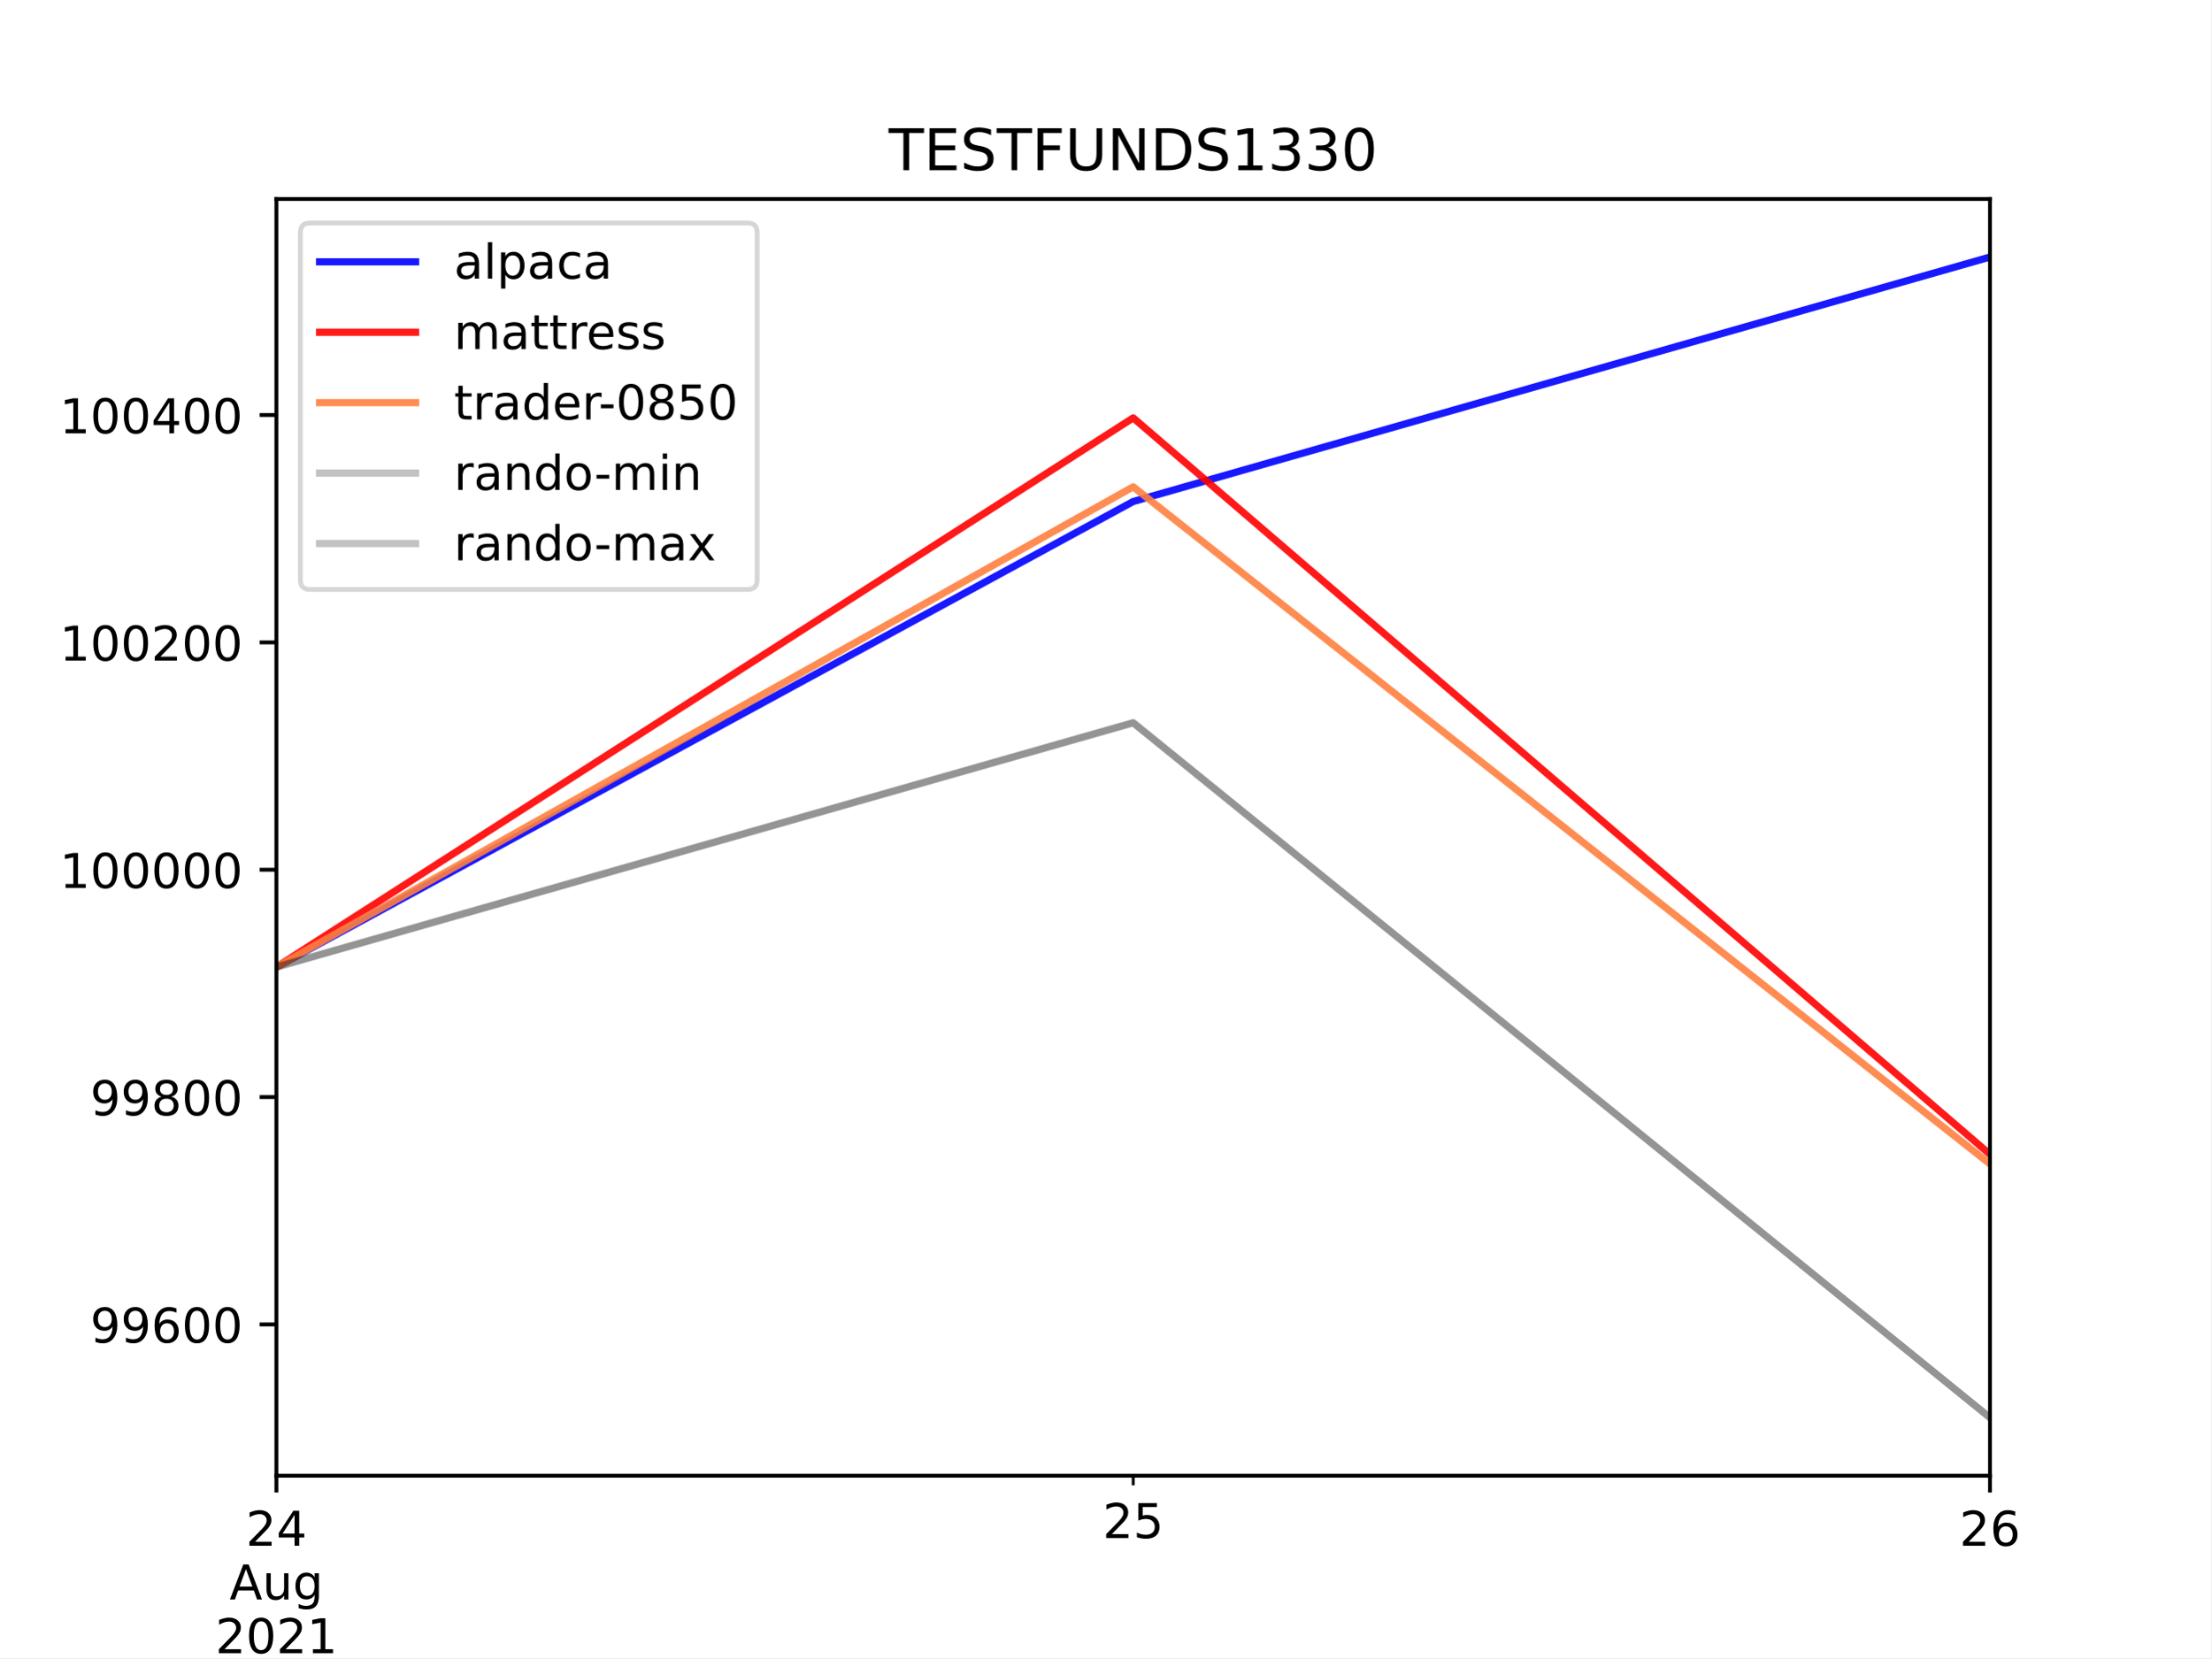
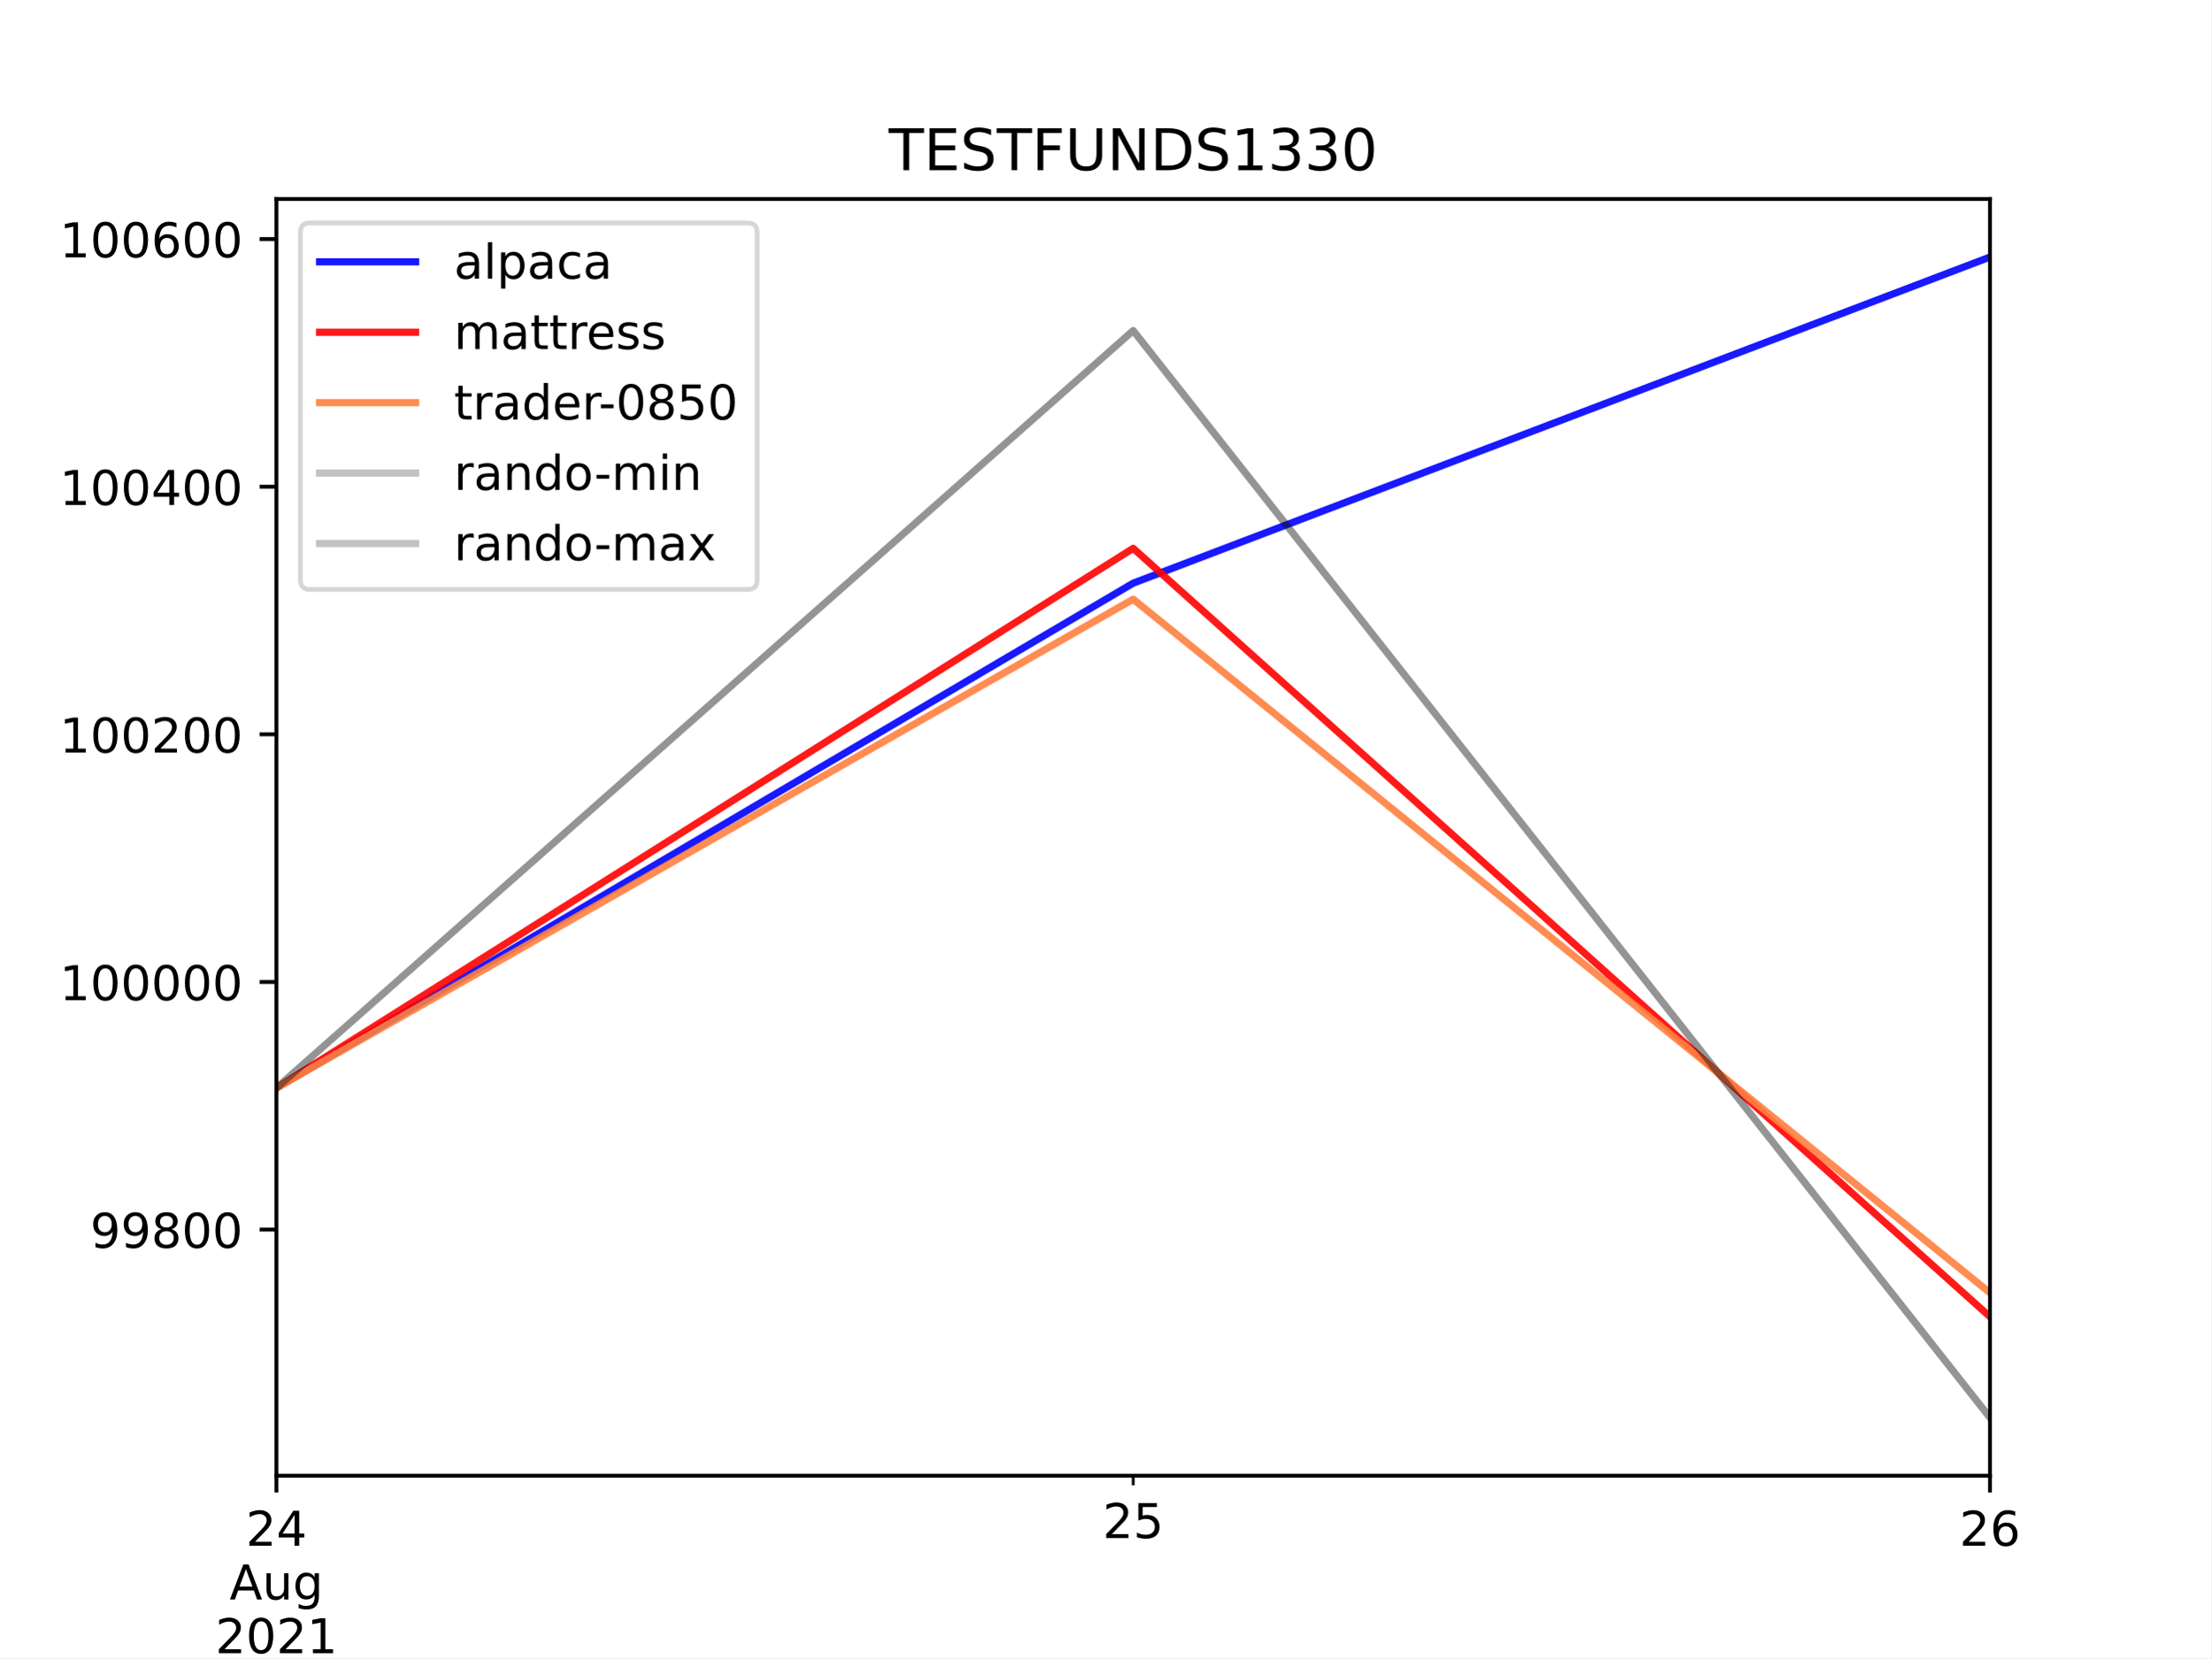
<svg xmlns="http://www.w3.org/2000/svg" xmlns:xlink="http://www.w3.org/1999/xlink" height="345.6pt" version="1.1" viewBox="0 0 460.8 345.6" width="460.8pt">
  <defs>
    <style type="text/css">*{stroke-linecap:butt;stroke-linejoin:round;}</style>
  </defs>
  <g id="figure_1">
    <g id="patch_1">
      <path d="M 0 345.6  L 460.8 345.6  L 460.8 0  L 0 0  z " style="fill:#ffffff;" />
    </g>
    <g id="axes_1">
      <g id="patch_2">
        <path d="M 57.6 307.584  L 414.72 307.584  L 414.72 41.472  L 57.6 41.472  z " style="fill:#ffffff;" />
      </g>
      <g id="matplotlib.axis_1">
        <g id="xtick_1">
          <g id="line2d_1">
            <defs>
-               <path d="M 0 0  L 0 3.5  " id="m457e904a6e" style="stroke:#000000;stroke-width:0.8;" />
-             </defs>
-             <g>
-               <use style="stroke:#000000;stroke-width:0.8;" x="57.6" xlink:href="#m457e904a6e" y="307.584" />
+               <path d="M 0 0  L 0 3.5  " id="mc8063c203e" style="stroke:#000000;stroke-width:0.8;" />
+             </defs>
+             <g>
+               <use style="stroke:#000000;stroke-width:0.8;" x="57.6" xlink:href="#mc8063c203e" y="307.584" />
            </g>
          </g>
          <g id="text_1">
            <g transform="translate(51.2375 322.1824)scale(0.1 -0.1)">
              <defs>
                <path d="M 1228 531  L 3431 531  L 3431 0  L 469 0  L 469 531  Q 828 903 1448 1529  Q 2069 2156 2228 2338  Q 2531 2678 2651 2914  Q 2772 3150 2772 3378  Q 2772 3750 2511 3984  Q 2250 4219 1831 4219  Q 1534 4219 1204 4116  Q 875 4013 500 3803  L 500 4441  Q 881 4594 1212 4672  Q 1544 4750 1819 4750  Q 2544 4750 2975 4387  Q 3406 4025 3406 3419  Q 3406 3131 3298 2873  Q 3191 2616 2906 2266  Q 2828 2175 2409 1742  Q 1991 1309 1228 531  z " id="DejaVuSans-32" transform="scale(0.015625)" />
                <path d="M 2419 4116  L 825 1625  L 2419 1625  L 2419 4116  z M 2253 4666  L 3047 4666  L 3047 1625  L 3713 1625  L 3713 1100  L 3047 1100  L 3047 0  L 2419 0  L 2419 1100  L 313 1100  L 313 1709  L 2253 4666  z " id="DejaVuSans-34" transform="scale(0.015625)" />
              </defs>
              <use xlink:href="#DejaVuSans-32" />
              <use x="63.623" xlink:href="#DejaVuSans-34" />
            </g>
            <g transform="translate(47.83672 333.3802)scale(0.1 -0.1)">
              <defs>
                <path d="M 2188 4044  L 1331 1722  L 3047 1722  L 2188 4044  z M 1831 4666  L 2547 4666  L 4325 0  L 3669 0  L 3244 1197  L 1141 1197  L 716 0  L 50 0  L 1831 4666  z " id="DejaVuSans-41" transform="scale(0.015625)" />
                <path d="M 544 1381  L 544 3500  L 1119 3500  L 1119 1403  Q 1119 906 1312 657  Q 1506 409 1894 409  Q 2359 409 2629 706  Q 2900 1003 2900 1516  L 2900 3500  L 3475 3500  L 3475 0  L 2900 0  L 2900 538  Q 2691 219 2414 64  Q 2138 -91 1772 -91  Q 1169 -91 856 284  Q 544 659 544 1381  z M 1991 3584  L 1991 3584  z " id="DejaVuSans-75" transform="scale(0.015625)" />
                <path d="M 2906 1791  Q 2906 2416 2648 2759  Q 2391 3103 1925 3103  Q 1463 3103 1205 2759  Q 947 2416 947 1791  Q 947 1169 1205 825  Q 1463 481 1925 481  Q 2391 481 2648 825  Q 2906 1169 2906 1791  z M 3481 434  Q 3481 -459 3084 -895  Q 2688 -1331 1869 -1331  Q 1566 -1331 1297 -1286  Q 1028 -1241 775 -1147  L 775 -588  Q 1028 -725 1275 -790  Q 1522 -856 1778 -856  Q 2344 -856 2625 -561  Q 2906 -266 2906 331  L 2906 616  Q 2728 306 2450 153  Q 2172 0 1784 0  Q 1141 0 747 490  Q 353 981 353 1791  Q 353 2603 747 3093  Q 1141 3584 1784 3584  Q 2172 3584 2450 3431  Q 2728 3278 2906 2969  L 2906 3500  L 3481 3500  L 3481 434  z " id="DejaVuSans-67" transform="scale(0.015625)" />
              </defs>
              <use xlink:href="#DejaVuSans-41" />
              <use x="68.408" xlink:href="#DejaVuSans-75" />
              <use x="131.787" xlink:href="#DejaVuSans-67" />
            </g>
            <g transform="translate(44.875 344.5781)scale(0.1 -0.1)">
              <defs>
                <path d="M 2034 4250  Q 1547 4250 1301 3770  Q 1056 3291 1056 2328  Q 1056 1369 1301 889  Q 1547 409 2034 409  Q 2525 409 2770 889  Q 3016 1369 3016 2328  Q 3016 3291 2770 3770  Q 2525 4250 2034 4250  z M 2034 4750  Q 2819 4750 3233 4129  Q 3647 3509 3647 2328  Q 3647 1150 3233 529  Q 2819 -91 2034 -91  Q 1250 -91 836 529  Q 422 1150 422 2328  Q 422 3509 836 4129  Q 1250 4750 2034 4750  z " id="DejaVuSans-30" transform="scale(0.015625)" />
                <path d="M 794 531  L 1825 531  L 1825 4091  L 703 3866  L 703 4441  L 1819 4666  L 2450 4666  L 2450 531  L 3481 531  L 3481 0  L 794 0  L 794 531  z " id="DejaVuSans-31" transform="scale(0.015625)" />
              </defs>
              <use xlink:href="#DejaVuSans-32" />
              <use x="63.623" xlink:href="#DejaVuSans-30" />
              <use x="127.246" xlink:href="#DejaVuSans-32" />
              <use x="190.869" xlink:href="#DejaVuSans-31" />
            </g>
          </g>
        </g>
        <g id="xtick_2">
          <g id="line2d_2">
            <g>
-               <use style="stroke:#000000;stroke-width:0.8;" x="414.72" xlink:href="#m457e904a6e" y="307.584" />
+               <use style="stroke:#000000;stroke-width:0.8;" x="414.72" xlink:href="#mc8063c203e" y="307.584" />
            </g>
          </g>
          <g id="text_2">
            <g transform="translate(408.3575 322.1824)scale(0.1 -0.1)">
              <defs>
                <path d="M 2113 2584  Q 1688 2584 1439 2293  Q 1191 2003 1191 1497  Q 1191 994 1439 701  Q 1688 409 2113 409  Q 2538 409 2786 701  Q 3034 994 3034 1497  Q 3034 2003 2786 2293  Q 2538 2584 2113 2584  z M 3366 4563  L 3366 3988  Q 3128 4100 2886 4159  Q 2644 4219 2406 4219  Q 1781 4219 1451 3797  Q 1122 3375 1075 2522  Q 1259 2794 1537 2939  Q 1816 3084 2150 3084  Q 2853 3084 3261 2657  Q 3669 2231 3669 1497  Q 3669 778 3244 343  Q 2819 -91 2113 -91  Q 1303 -91 875 529  Q 447 1150 447 2328  Q 447 3434 972 4092  Q 1497 4750 2381 4750  Q 2619 4750 2861 4703  Q 3103 4656 3366 4563  z " id="DejaVuSans-36" transform="scale(0.015625)" />
              </defs>
              <use xlink:href="#DejaVuSans-32" />
              <use x="63.623" xlink:href="#DejaVuSans-36" />
            </g>
          </g>
        </g>
        <g id="xtick_3">
          <g id="line2d_3">
            <defs>
-               <path d="M 0 0  L 0 2  " id="ma06dff7363" style="stroke:#000000;stroke-width:0.6;" />
-             </defs>
-             <g>
-               <use style="stroke:#000000;stroke-width:0.6;" x="236.16" xlink:href="#ma06dff7363" y="307.584" />
+               <path d="M 0 0  L 0 2  " id="m780e0d4591" style="stroke:#000000;stroke-width:0.6;" />
+             </defs>
+             <g>
+               <use style="stroke:#000000;stroke-width:0.6;" x="236.16" xlink:href="#m780e0d4591" y="307.584" />
            </g>
          </g>
          <g id="text_3">
            <g transform="translate(229.7975 320.5824)scale(0.1 -0.1)">
              <defs>
                <path d="M 691 4666  L 3169 4666  L 3169 4134  L 1269 4134  L 1269 2991  Q 1406 3038 1543 3061  Q 1681 3084 1819 3084  Q 2600 3084 3056 2656  Q 3513 2228 3513 1497  Q 3513 744 3044 326  Q 2575 -91 1722 -91  Q 1428 -91 1123 -41  Q 819 9 494 109  L 494 744  Q 775 591 1075 516  Q 1375 441 1709 441  Q 2250 441 2565 725  Q 2881 1009 2881 1497  Q 2881 1984 2565 2268  Q 2250 2553 1709 2553  Q 1456 2553 1204 2497  Q 953 2441 691 2322  L 691 4666  z " id="DejaVuSans-35" transform="scale(0.015625)" />
              </defs>
              <use xlink:href="#DejaVuSans-32" />
              <use x="63.623" xlink:href="#DejaVuSans-35" />
            </g>
          </g>
        </g>
        <g id="text_4">
          <g transform="translate(224.885 358.2562)scale(0.1 -0.1)">
            <defs>
              <path d="M 2906 2969  L 2906 4863  L 3481 4863  L 3481 0  L 2906 0  L 2906 525  Q 2725 213 2448 61  Q 2172 -91 1784 -91  Q 1150 -91 751 415  Q 353 922 353 1747  Q 353 2572 751 3078  Q 1150 3584 1784 3584  Q 2172 3584 2448 3432  Q 2725 3281 2906 2969  z M 947 1747  Q 947 1113 1208 752  Q 1469 391 1925 391  Q 2381 391 2643 752  Q 2906 1113 2906 1747  Q 2906 2381 2643 2742  Q 2381 3103 1925 3103  Q 1469 3103 1208 2742  Q 947 2381 947 1747  z " id="DejaVuSans-64" transform="scale(0.015625)" />
              <path d="M 2194 1759  Q 1497 1759 1228 1600  Q 959 1441 959 1056  Q 959 750 1161 570  Q 1363 391 1709 391  Q 2188 391 2477 730  Q 2766 1069 2766 1631  L 2766 1759  L 2194 1759  z M 3341 1997  L 3341 0  L 2766 0  L 2766 531  Q 2569 213 2275 61  Q 1981 -91 1556 -91  Q 1019 -91 701 211  Q 384 513 384 1019  Q 384 1609 779 1909  Q 1175 2209 1959 2209  L 2766 2209  L 2766 2266  Q 2766 2663 2505 2880  Q 2244 3097 1772 3097  Q 1472 3097 1187 3025  Q 903 2953 641 2809  L 641 3341  Q 956 3463 1253 3523  Q 1550 3584 1831 3584  Q 2591 3584 2966 3190  Q 3341 2797 3341 1997  z " id="DejaVuSans-61" transform="scale(0.015625)" />
              <path d="M 1172 4494  L 1172 3500  L 2356 3500  L 2356 3053  L 1172 3053  L 1172 1153  Q 1172 725 1289 603  Q 1406 481 1766 481  L 2356 481  L 2356 0  L 1766 0  Q 1100 0 847 248  Q 594 497 594 1153  L 594 3053  L 172 3053  L 172 3500  L 594 3500  L 594 4494  L 1172 4494  z " id="DejaVuSans-74" transform="scale(0.015625)" />
              <path d="M 3597 1894  L 3597 1613  L 953 1613  Q 991 1019 1311 708  Q 1631 397 2203 397  Q 2534 397 2845 478  Q 3156 559 3463 722  L 3463 178  Q 3153 47 2828 -22  Q 2503 -91 2169 -91  Q 1331 -91 842 396  Q 353 884 353 1716  Q 353 2575 817 3079  Q 1281 3584 2069 3584  Q 2775 3584 3186 3129  Q 3597 2675 3597 1894  z M 3022 2063  Q 3016 2534 2758 2815  Q 2500 3097 2075 3097  Q 1594 3097 1305 2825  Q 1016 2553 972 2059  L 3022 2063  z " id="DejaVuSans-65" transform="scale(0.015625)" />
            </defs>
            <use xlink:href="#DejaVuSans-64" />
            <use x="63.477" xlink:href="#DejaVuSans-61" />
            <use x="124.756" xlink:href="#DejaVuSans-74" />
            <use x="163.965" xlink:href="#DejaVuSans-65" />
          </g>
        </g>
      </g>
      <g id="matplotlib.axis_2">
        <g id="ytick_1">
          <g id="line2d_4">
            <defs>
-               <path d="M 0 0  L -3.5 0  " id="m6af87c06da" style="stroke:#000000;stroke-width:0.8;" />
-             </defs>
-             <g>
-               <use style="stroke:#000000;stroke-width:0.8;" x="57.6" xlink:href="#m6af87c06da" y="276.05" />
+               <path d="M 0 0  L -3.5 0  " id="m7c0e6dc91c" style="stroke:#000000;stroke-width:0.8;" />
+             </defs>
+             <g>
+               <use style="stroke:#000000;stroke-width:0.8;" x="57.6" xlink:href="#m7c0e6dc91c" y="256.289" />
            </g>
          </g>
          <g id="text_5">
-             <g transform="translate(18.7875 279.8494)scale(0.1 -0.1)">
+             <g transform="translate(18.7875 260.0883)scale(0.1 -0.1)">
              <defs>
                <path d="M 703 97  L 703 672  Q 941 559 1184 500  Q 1428 441 1663 441  Q 2288 441 2617 861  Q 2947 1281 2994 2138  Q 2813 1869 2534 1725  Q 2256 1581 1919 1581  Q 1219 1581 811 2004  Q 403 2428 403 3163  Q 403 3881 828 4315  Q 1253 4750 1959 4750  Q 2769 4750 3195 4129  Q 3622 3509 3622 2328  Q 3622 1225 3098 567  Q 2575 -91 1691 -91  Q 1453 -91 1209 -44  Q 966 3 703 97  z M 1959 2075  Q 2384 2075 2632 2365  Q 2881 2656 2881 3163  Q 2881 3666 2632 3958  Q 2384 4250 1959 4250  Q 1534 4250 1286 3958  Q 1038 3666 1038 3163  Q 1038 2656 1286 2365  Q 1534 2075 1959 2075  z " id="DejaVuSans-39" transform="scale(0.015625)" />
-               </defs>
-               <use xlink:href="#DejaVuSans-39" />
-               <use x="63.623" xlink:href="#DejaVuSans-39" />
-               <use x="127.246" xlink:href="#DejaVuSans-36" />
-               <use x="190.869" xlink:href="#DejaVuSans-30" />
-               <use x="254.492" xlink:href="#DejaVuSans-30" />
-             </g>
-           </g>
-         </g>
-         <g id="ytick_2">
-           <g id="line2d_5">
-             <g>
-               <use style="stroke:#000000;stroke-width:0.8;" x="57.6" xlink:href="#m6af87c06da" y="228.664" />
-             </g>
-           </g>
-           <g id="text_6">
-             <g transform="translate(18.7875 232.463)scale(0.1 -0.1)">
-               <defs>
                <path d="M 2034 2216  Q 1584 2216 1326 1975  Q 1069 1734 1069 1313  Q 1069 891 1326 650  Q 1584 409 2034 409  Q 2484 409 2743 651  Q 3003 894 3003 1313  Q 3003 1734 2745 1975  Q 2488 2216 2034 2216  z M 1403 2484  Q 997 2584 770 2862  Q 544 3141 544 3541  Q 544 4100 942 4425  Q 1341 4750 2034 4750  Q 2731 4750 3128 4425  Q 3525 4100 3525 3541  Q 3525 3141 3298 2862  Q 3072 2584 2669 2484  Q 3125 2378 3379 2068  Q 3634 1759 3634 1313  Q 3634 634 3220 271  Q 2806 -91 2034 -91  Q 1263 -91 848 271  Q 434 634 434 1313  Q 434 1759 690 2068  Q 947 2378 1403 2484  z M 1172 3481  Q 1172 3119 1398 2916  Q 1625 2713 2034 2713  Q 2441 2713 2670 2916  Q 2900 3119 2900 3481  Q 2900 3844 2670 4047  Q 2441 4250 2034 4250  Q 1625 4250 1398 4047  Q 1172 3844 1172 3481  z " id="DejaVuSans-38" transform="scale(0.015625)" />
              </defs>
              <use xlink:href="#DejaVuSans-39" />
              <use x="63.623" xlink:href="#DejaVuSans-39" />
              <use x="127.246" xlink:href="#DejaVuSans-38" />
              <use x="190.869" xlink:href="#DejaVuSans-30" />
              <use x="254.492" xlink:href="#DejaVuSans-30" />
            </g>
          </g>
        </g>
+         <g id="ytick_2">
+           <g id="line2d_5">
+             <g>
+               <use style="stroke:#000000;stroke-width:0.8;" x="57.6" xlink:href="#m7c0e6dc91c" y="204.674" />
+             </g>
+           </g>
+           <g id="text_6">
+             <g transform="translate(12.425 208.4728)scale(0.1 -0.1)">
+               <use xlink:href="#DejaVuSans-31" />
+               <use x="63.623" xlink:href="#DejaVuSans-30" />
+               <use x="127.246" xlink:href="#DejaVuSans-30" />
+               <use x="190.869" xlink:href="#DejaVuSans-30" />
+               <use x="254.492" xlink:href="#DejaVuSans-30" />
+               <use x="318.115" xlink:href="#DejaVuSans-30" />
+             </g>
+           </g>
+         </g>
        <g id="ytick_3">
          <g id="line2d_6">
            <g>
-               <use style="stroke:#000000;stroke-width:0.8;" x="57.6" xlink:href="#m6af87c06da" y="181.277" />
+               <use style="stroke:#000000;stroke-width:0.8;" x="57.6" xlink:href="#m7c0e6dc91c" y="153.058" />
            </g>
          </g>
          <g id="text_7">
-             <g transform="translate(12.425 185.0765)scale(0.1 -0.1)">
+             <g transform="translate(12.425 156.8572)scale(0.1 -0.1)">
              <use xlink:href="#DejaVuSans-31" />
              <use x="63.623" xlink:href="#DejaVuSans-30" />
              <use x="127.246" xlink:href="#DejaVuSans-30" />
-               <use x="190.869" xlink:href="#DejaVuSans-30" />
+               <use x="190.869" xlink:href="#DejaVuSans-32" />
              <use x="254.492" xlink:href="#DejaVuSans-30" />
              <use x="318.115" xlink:href="#DejaVuSans-30" />
            </g>
          </g>
        </g>
        <g id="ytick_4">
          <g id="line2d_7">
            <g>
-               <use style="stroke:#000000;stroke-width:0.8;" x="57.6" xlink:href="#m6af87c06da" y="133.891" />
+               <use style="stroke:#000000;stroke-width:0.8;" x="57.6" xlink:href="#m7c0e6dc91c" y="101.442" />
            </g>
          </g>
          <g id="text_8">
-             <g transform="translate(12.425 137.69)scale(0.1 -0.1)">
+             <g transform="translate(12.425 105.2416)scale(0.1 -0.1)">
              <use xlink:href="#DejaVuSans-31" />
              <use x="63.623" xlink:href="#DejaVuSans-30" />
              <use x="127.246" xlink:href="#DejaVuSans-30" />
-               <use x="190.869" xlink:href="#DejaVuSans-32" />
+               <use x="190.869" xlink:href="#DejaVuSans-34" />
              <use x="254.492" xlink:href="#DejaVuSans-30" />
              <use x="318.115" xlink:href="#DejaVuSans-30" />
            </g>
          </g>
        </g>
        <g id="ytick_5">
          <g id="line2d_8">
            <g>
-               <use style="stroke:#000000;stroke-width:0.8;" x="57.6" xlink:href="#m6af87c06da" y="86.504" />
+               <use style="stroke:#000000;stroke-width:0.8;" x="57.6" xlink:href="#m7c0e6dc91c" y="49.827" />
            </g>
          </g>
          <g id="text_9">
-             <g transform="translate(12.425 90.30358)scale(0.1 -0.1)">
+             <g transform="translate(12.425 53.62603)scale(0.1 -0.1)">
              <use xlink:href="#DejaVuSans-31" />
              <use x="63.623" xlink:href="#DejaVuSans-30" />
              <use x="127.246" xlink:href="#DejaVuSans-30" />
-               <use x="190.869" xlink:href="#DejaVuSans-34" />
+               <use x="190.869" xlink:href="#DejaVuSans-36" />
              <use x="254.492" xlink:href="#DejaVuSans-30" />
              <use x="318.115" xlink:href="#DejaVuSans-30" />
            </g>
          </g>
        </g>
      </g>
      <g id="line2d_9">
-         <path clip-path="url(#p9b2d3d2e3c)" d="M 57.6 201.564  L 236.16 104.527  L 414.72 53.568  " style="fill:none;stroke:#0000ff;stroke-linecap:square;stroke-opacity:0.9;stroke-width:1.5;" />
+         <path clip-path="url(#p5123775516)" d="M 57.6 226.771  L 236.16 121.545  L 414.72 53.568  " style="fill:none;stroke:#0000ff;stroke-linecap:square;stroke-opacity:0.9;stroke-width:1.5;" />
      </g>
      <g id="line2d_10">
-         <path clip-path="url(#p9b2d3d2e3c)" d="M 57.6 201.564  L 236.16 87.094  L 414.72 240.603  " style="fill:none;stroke:#ff0000;stroke-linecap:square;stroke-opacity:0.9;stroke-width:1.5;" />
+         <path clip-path="url(#p5123775516)" d="M 57.6 226.771  L 236.16 114.282  L 414.72 274.453  " style="fill:none;stroke:#ff0000;stroke-linecap:square;stroke-opacity:0.9;stroke-width:1.5;" />
      </g>
      <g id="line2d_11">
-         <path clip-path="url(#p9b2d3d2e3c)" d="M 57.6 201.564  L 236.16 101.462  L 414.72 242.607  " style="fill:none;stroke:#ff8040;stroke-linecap:square;stroke-opacity:0.9;stroke-width:1.5;" />
+         <path clip-path="url(#p5123775516)" d="M 57.6 226.771  L 236.16 124.893  L 414.72 269.465  " style="fill:none;stroke:#ff8040;stroke-linecap:square;stroke-opacity:0.9;stroke-width:1.5;" />
      </g>
      <g id="line2d_12">
-         <path clip-path="url(#p9b2d3d2e3c)" d="M 57.6 201.564  L 236.16 150.641  L 414.72 295.488  " style="fill:none;stroke:#0d0d0d;stroke-linecap:square;stroke-opacity:0.25;stroke-width:1.5;" />
+         <path clip-path="url(#p5123775516)" d="M 57.6 226.771  L 236.16 68.899  L 414.72 295.488  " style="fill:none;stroke:#0d0d0d;stroke-linecap:square;stroke-opacity:0.25;stroke-width:1.5;" />
      </g>
      <g id="line2d_13">
-         <path clip-path="url(#p9b2d3d2e3c)" d="M 57.6 201.564  L 236.16 150.641  L 414.72 295.488  " style="fill:none;stroke:#0d0d0d;stroke-linecap:square;stroke-opacity:0.25;stroke-width:1.5;" />
+         <path clip-path="url(#p5123775516)" d="M 57.6 226.771  L 236.16 68.899  L 414.72 295.488  " style="fill:none;stroke:#0d0d0d;stroke-linecap:square;stroke-opacity:0.25;stroke-width:1.5;" />
      </g>
      <g id="patch_3">
        <path d="M 57.6 307.584  L 57.6 41.472  " style="fill:none;stroke:#000000;stroke-linecap:square;stroke-linejoin:miter;stroke-width:0.8;" />
      </g>
      <g id="patch_4">
        <path d="M 414.72 307.584  L 414.72 41.472  " style="fill:none;stroke:#000000;stroke-linecap:square;stroke-linejoin:miter;stroke-width:0.8;" />
      </g>
      <g id="patch_5">
        <path d="M 57.6 307.584  L 414.72 307.584  " style="fill:none;stroke:#000000;stroke-linecap:square;stroke-linejoin:miter;stroke-width:0.8;" />
      </g>
      <g id="patch_6">
        <path d="M 57.6 41.472  L 414.72 41.472  " style="fill:none;stroke:#000000;stroke-linecap:square;stroke-linejoin:miter;stroke-width:0.8;" />
      </g>
      <g id="text_10">
        <g transform="translate(185.2003 35.472)scale(0.12 -0.12)">
          <defs>
            <path d="M -19 4666  L 3928 4666  L 3928 4134  L 2272 4134  L 2272 0  L 1638 0  L 1638 4134  L -19 4134  L -19 4666  z " id="DejaVuSans-54" transform="scale(0.015625)" />
            <path d="M 628 4666  L 3578 4666  L 3578 4134  L 1259 4134  L 1259 2753  L 3481 2753  L 3481 2222  L 1259 2222  L 1259 531  L 3634 531  L 3634 0  L 628 0  L 628 4666  z " id="DejaVuSans-45" transform="scale(0.015625)" />
            <path d="M 3425 4513  L 3425 3897  Q 3066 4069 2747 4153  Q 2428 4238 2131 4238  Q 1616 4238 1336 4038  Q 1056 3838 1056 3469  Q 1056 3159 1242 3001  Q 1428 2844 1947 2747  L 2328 2669  Q 3034 2534 3370 2195  Q 3706 1856 3706 1288  Q 3706 609 3251 259  Q 2797 -91 1919 -91  Q 1588 -91 1214 -16  Q 841 59 441 206  L 441 856  Q 825 641 1194 531  Q 1563 422 1919 422  Q 2459 422 2753 634  Q 3047 847 3047 1241  Q 3047 1584 2836 1778  Q 2625 1972 2144 2069  L 1759 2144  Q 1053 2284 737 2584  Q 422 2884 422 3419  Q 422 4038 858 4394  Q 1294 4750 2059 4750  Q 2388 4750 2728 4690  Q 3069 4631 3425 4513  z " id="DejaVuSans-53" transform="scale(0.015625)" />
            <path d="M 628 4666  L 3309 4666  L 3309 4134  L 1259 4134  L 1259 2759  L 3109 2759  L 3109 2228  L 1259 2228  L 1259 0  L 628 0  L 628 4666  z " id="DejaVuSans-46" transform="scale(0.015625)" />
            <path d="M 556 4666  L 1191 4666  L 1191 1831  Q 1191 1081 1462 751  Q 1734 422 2344 422  Q 2950 422 3222 751  Q 3494 1081 3494 1831  L 3494 4666  L 4128 4666  L 4128 1753  Q 4128 841 3676 375  Q 3225 -91 2344 -91  Q 1459 -91 1007 375  Q 556 841 556 1753  L 556 4666  z " id="DejaVuSans-55" transform="scale(0.015625)" />
            <path d="M 628 4666  L 1478 4666  L 3547 763  L 3547 4666  L 4159 4666  L 4159 0  L 3309 0  L 1241 3903  L 1241 0  L 628 0  L 628 4666  z " id="DejaVuSans-4e" transform="scale(0.015625)" />
            <path d="M 1259 4147  L 1259 519  L 2022 519  Q 2988 519 3436 956  Q 3884 1394 3884 2338  Q 3884 3275 3436 3711  Q 2988 4147 2022 4147  L 1259 4147  z M 628 4666  L 1925 4666  Q 3281 4666 3915 4102  Q 4550 3538 4550 2338  Q 4550 1131 3912 565  Q 3275 0 1925 0  L 628 0  L 628 4666  z " id="DejaVuSans-44" transform="scale(0.015625)" />
            <path d="M 2597 2516  Q 3050 2419 3304 2112  Q 3559 1806 3559 1356  Q 3559 666 3084 287  Q 2609 -91 1734 -91  Q 1441 -91 1130 -33  Q 819 25 488 141  L 488 750  Q 750 597 1062 519  Q 1375 441 1716 441  Q 2309 441 2620 675  Q 2931 909 2931 1356  Q 2931 1769 2642 2001  Q 2353 2234 1838 2234  L 1294 2234  L 1294 2753  L 1863 2753  Q 2328 2753 2575 2939  Q 2822 3125 2822 3475  Q 2822 3834 2567 4026  Q 2313 4219 1838 4219  Q 1578 4219 1281 4162  Q 984 4106 628 3988  L 628 4550  Q 988 4650 1302 4700  Q 1616 4750 1894 4750  Q 2613 4750 3031 4423  Q 3450 4097 3450 3541  Q 3450 3153 3228 2886  Q 3006 2619 2597 2516  z " id="DejaVuSans-33" transform="scale(0.015625)" />
          </defs>
          <use xlink:href="#DejaVuSans-54" />
          <use x="61.084" xlink:href="#DejaVuSans-45" />
          <use x="124.268" xlink:href="#DejaVuSans-53" />
          <use x="187.744" xlink:href="#DejaVuSans-54" />
          <use x="248.828" xlink:href="#DejaVuSans-46" />
          <use x="306.348" xlink:href="#DejaVuSans-55" />
          <use x="379.541" xlink:href="#DejaVuSans-4e" />
          <use x="454.346" xlink:href="#DejaVuSans-44" />
          <use x="531.348" xlink:href="#DejaVuSans-53" />
          <use x="594.824" xlink:href="#DejaVuSans-31" />
          <use x="658.447" xlink:href="#DejaVuSans-33" />
          <use x="722.07" xlink:href="#DejaVuSans-33" />
          <use x="785.693" xlink:href="#DejaVuSans-30" />
        </g>
      </g>
      <g id="legend_1">
        <g id="patch_7">
          <path d="M 64.6 122.863  L 155.792 122.863  Q 157.792 122.863 157.792 120.863  L 157.792 48.472  Q 157.792 46.472 155.792 46.472  L 64.6 46.472  Q 62.6 46.472 62.6 48.472  L 62.6 120.863  Q 62.6 122.863 64.6 122.863  z " style="fill:#ffffff;opacity:0.8;stroke:#cccccc;stroke-linejoin:miter;" />
        </g>
        <g id="line2d_14">
          <path d="M 66.6 54.57  L 86.6 54.57  " style="fill:none;stroke:#0000ff;stroke-linecap:square;stroke-opacity:0.9;stroke-width:1.5;" />
        </g>
        <g id="line2d_15" />
        <g id="text_11">
          <g transform="translate(94.6 58.07044)scale(0.1 -0.1)">
            <defs>
              <path d="M 603 4863  L 1178 4863  L 1178 0  L 603 0  L 603 4863  z " id="DejaVuSans-6c" transform="scale(0.015625)" />
              <path d="M 1159 525  L 1159 -1331  L 581 -1331  L 581 3500  L 1159 3500  L 1159 2969  Q 1341 3281 1617 3432  Q 1894 3584 2278 3584  Q 2916 3584 3314 3078  Q 3713 2572 3713 1747  Q 3713 922 3314 415  Q 2916 -91 2278 -91  Q 1894 -91 1617 61  Q 1341 213 1159 525  z M 3116 1747  Q 3116 2381 2855 2742  Q 2594 3103 2138 3103  Q 1681 3103 1420 2742  Q 1159 2381 1159 1747  Q 1159 1113 1420 752  Q 1681 391 2138 391  Q 2594 391 2855 752  Q 3116 1113 3116 1747  z " id="DejaVuSans-70" transform="scale(0.015625)" />
              <path d="M 3122 3366  L 3122 2828  Q 2878 2963 2633 3030  Q 2388 3097 2138 3097  Q 1578 3097 1268 2742  Q 959 2388 959 1747  Q 959 1106 1268 751  Q 1578 397 2138 397  Q 2388 397 2633 464  Q 2878 531 3122 666  L 3122 134  Q 2881 22 2623 -34  Q 2366 -91 2075 -91  Q 1284 -91 818 406  Q 353 903 353 1747  Q 353 2603 823 3093  Q 1294 3584 2113 3584  Q 2378 3584 2631 3529  Q 2884 3475 3122 3366  z " id="DejaVuSans-63" transform="scale(0.015625)" />
            </defs>
            <use xlink:href="#DejaVuSans-61" />
            <use x="61.279" xlink:href="#DejaVuSans-6c" />
            <use x="89.062" xlink:href="#DejaVuSans-70" />
            <use x="152.539" xlink:href="#DejaVuSans-61" />
            <use x="213.818" xlink:href="#DejaVuSans-63" />
            <use x="268.799" xlink:href="#DejaVuSans-61" />
          </g>
        </g>
        <g id="line2d_16">
          <path d="M 66.6 69.249  L 86.6 69.249  " style="fill:none;stroke:#ff0000;stroke-linecap:square;stroke-opacity:0.9;stroke-width:1.5;" />
        </g>
        <g id="line2d_17" />
        <g id="text_12">
          <g transform="translate(94.6 72.74856)scale(0.1 -0.1)">
            <defs>
              <path d="M 3328 2828  Q 3544 3216 3844 3400  Q 4144 3584 4550 3584  Q 5097 3584 5394 3201  Q 5691 2819 5691 2113  L 5691 0  L 5113 0  L 5113 2094  Q 5113 2597 4934 2840  Q 4756 3084 4391 3084  Q 3944 3084 3684 2787  Q 3425 2491 3425 1978  L 3425 0  L 2847 0  L 2847 2094  Q 2847 2600 2669 2842  Q 2491 3084 2119 3084  Q 1678 3084 1418 2786  Q 1159 2488 1159 1978  L 1159 0  L 581 0  L 581 3500  L 1159 3500  L 1159 2956  Q 1356 3278 1631 3431  Q 1906 3584 2284 3584  Q 2666 3584 2933 3390  Q 3200 3197 3328 2828  z " id="DejaVuSans-6d" transform="scale(0.015625)" />
              <path d="M 2631 2963  Q 2534 3019 2420 3045  Q 2306 3072 2169 3072  Q 1681 3072 1420 2755  Q 1159 2438 1159 1844  L 1159 0  L 581 0  L 581 3500  L 1159 3500  L 1159 2956  Q 1341 3275 1631 3429  Q 1922 3584 2338 3584  Q 2397 3584 2469 3576  Q 2541 3569 2628 3553  L 2631 2963  z " id="DejaVuSans-72" transform="scale(0.015625)" />
              <path d="M 2834 3397  L 2834 2853  Q 2591 2978 2328 3040  Q 2066 3103 1784 3103  Q 1356 3103 1142 2972  Q 928 2841 928 2578  Q 928 2378 1081 2264  Q 1234 2150 1697 2047  L 1894 2003  Q 2506 1872 2764 1633  Q 3022 1394 3022 966  Q 3022 478 2636 193  Q 2250 -91 1575 -91  Q 1294 -91 989 -36  Q 684 19 347 128  L 347 722  Q 666 556 975 473  Q 1284 391 1588 391  Q 1994 391 2212 530  Q 2431 669 2431 922  Q 2431 1156 2273 1281  Q 2116 1406 1581 1522  L 1381 1569  Q 847 1681 609 1914  Q 372 2147 372 2553  Q 372 3047 722 3315  Q 1072 3584 1716 3584  Q 2034 3584 2315 3537  Q 2597 3491 2834 3397  z " id="DejaVuSans-73" transform="scale(0.015625)" />
            </defs>
            <use xlink:href="#DejaVuSans-6d" />
            <use x="97.412" xlink:href="#DejaVuSans-61" />
            <use x="158.691" xlink:href="#DejaVuSans-74" />
            <use x="197.9" xlink:href="#DejaVuSans-74" />
            <use x="237.109" xlink:href="#DejaVuSans-72" />
            <use x="275.973" xlink:href="#DejaVuSans-65" />
            <use x="337.496" xlink:href="#DejaVuSans-73" />
            <use x="389.596" xlink:href="#DejaVuSans-73" />
          </g>
        </g>
        <g id="line2d_18">
          <path d="M 66.6 83.927  L 86.6 83.927  " style="fill:none;stroke:#ff8040;stroke-linecap:square;stroke-opacity:0.9;stroke-width:1.5;" />
        </g>
        <g id="line2d_19" />
        <g id="text_13">
          <g transform="translate(94.6 87.42669)scale(0.1 -0.1)">
            <defs>
              <path d="M 313 2009  L 1997 2009  L 1997 1497  L 313 1497  L 313 2009  z " id="DejaVuSans-2d" transform="scale(0.015625)" />
            </defs>
            <use xlink:href="#DejaVuSans-74" />
            <use x="39.209" xlink:href="#DejaVuSans-72" />
            <use x="80.322" xlink:href="#DejaVuSans-61" />
            <use x="141.602" xlink:href="#DejaVuSans-64" />
            <use x="205.078" xlink:href="#DejaVuSans-65" />
            <use x="266.602" xlink:href="#DejaVuSans-72" />
            <use x="301.34" xlink:href="#DejaVuSans-2d" />
            <use x="337.424" xlink:href="#DejaVuSans-30" />
            <use x="401.047" xlink:href="#DejaVuSans-38" />
            <use x="464.67" xlink:href="#DejaVuSans-35" />
            <use x="528.293" xlink:href="#DejaVuSans-30" />
          </g>
        </g>
        <g id="line2d_20">
          <path d="M 66.6 98.605  L 86.6 98.605  " style="fill:none;stroke:#0d0d0d;stroke-linecap:square;stroke-opacity:0.25;stroke-width:1.5;" />
        </g>
        <g id="line2d_21" />
        <g id="text_14">
          <g transform="translate(94.6 102.1048)scale(0.1 -0.1)">
            <defs>
              <path d="M 3513 2113  L 3513 0  L 2938 0  L 2938 2094  Q 2938 2591 2744 2837  Q 2550 3084 2163 3084  Q 1697 3084 1428 2787  Q 1159 2491 1159 1978  L 1159 0  L 581 0  L 581 3500  L 1159 3500  L 1159 2956  Q 1366 3272 1645 3428  Q 1925 3584 2291 3584  Q 2894 3584 3203 3211  Q 3513 2838 3513 2113  z " id="DejaVuSans-6e" transform="scale(0.015625)" />
              <path d="M 1959 3097  Q 1497 3097 1228 2736  Q 959 2375 959 1747  Q 959 1119 1226 758  Q 1494 397 1959 397  Q 2419 397 2687 759  Q 2956 1122 2956 1747  Q 2956 2369 2687 2733  Q 2419 3097 1959 3097  z M 1959 3584  Q 2709 3584 3137 3096  Q 3566 2609 3566 1747  Q 3566 888 3137 398  Q 2709 -91 1959 -91  Q 1206 -91 779 398  Q 353 888 353 1747  Q 353 2609 779 3096  Q 1206 3584 1959 3584  z " id="DejaVuSans-6f" transform="scale(0.015625)" />
              <path d="M 603 3500  L 1178 3500  L 1178 0  L 603 0  L 603 3500  z M 603 4863  L 1178 4863  L 1178 4134  L 603 4134  L 603 4863  z " id="DejaVuSans-69" transform="scale(0.015625)" />
            </defs>
            <use xlink:href="#DejaVuSans-72" />
            <use x="41.113" xlink:href="#DejaVuSans-61" />
            <use x="102.393" xlink:href="#DejaVuSans-6e" />
            <use x="165.771" xlink:href="#DejaVuSans-64" />
            <use x="229.248" xlink:href="#DejaVuSans-6f" />
            <use x="292.305" xlink:href="#DejaVuSans-2d" />
            <use x="328.389" xlink:href="#DejaVuSans-6d" />
            <use x="425.801" xlink:href="#DejaVuSans-69" />
            <use x="453.584" xlink:href="#DejaVuSans-6e" />
          </g>
        </g>
        <g id="line2d_22">
          <path d="M 66.6 113.283  L 86.6 113.283  " style="fill:none;stroke:#0d0d0d;stroke-linecap:square;stroke-opacity:0.25;stroke-width:1.5;" />
        </g>
        <g id="line2d_23" />
        <g id="text_15">
          <g transform="translate(94.6 116.7829)scale(0.1 -0.1)">
            <defs>
              <path d="M 3513 3500  L 2247 1797  L 3578 0  L 2900 0  L 1881 1375  L 863 0  L 184 0  L 1544 1831  L 300 3500  L 978 3500  L 1906 2253  L 2834 3500  L 3513 3500  z " id="DejaVuSans-78" transform="scale(0.015625)" />
            </defs>
            <use xlink:href="#DejaVuSans-72" />
            <use x="41.113" xlink:href="#DejaVuSans-61" />
            <use x="102.393" xlink:href="#DejaVuSans-6e" />
            <use x="165.771" xlink:href="#DejaVuSans-64" />
            <use x="229.248" xlink:href="#DejaVuSans-6f" />
            <use x="292.305" xlink:href="#DejaVuSans-2d" />
            <use x="328.389" xlink:href="#DejaVuSans-6d" />
            <use x="425.801" xlink:href="#DejaVuSans-61" />
            <use x="487.08" xlink:href="#DejaVuSans-78" />
          </g>
        </g>
      </g>
    </g>
  </g>
  <defs>
-     <clipPath id="p9b2d3d2e3c">
+     <clipPath id="p5123775516">
      <rect height="266.112" width="357.12" x="57.6" y="41.472" />
    </clipPath>
  </defs>
</svg>
